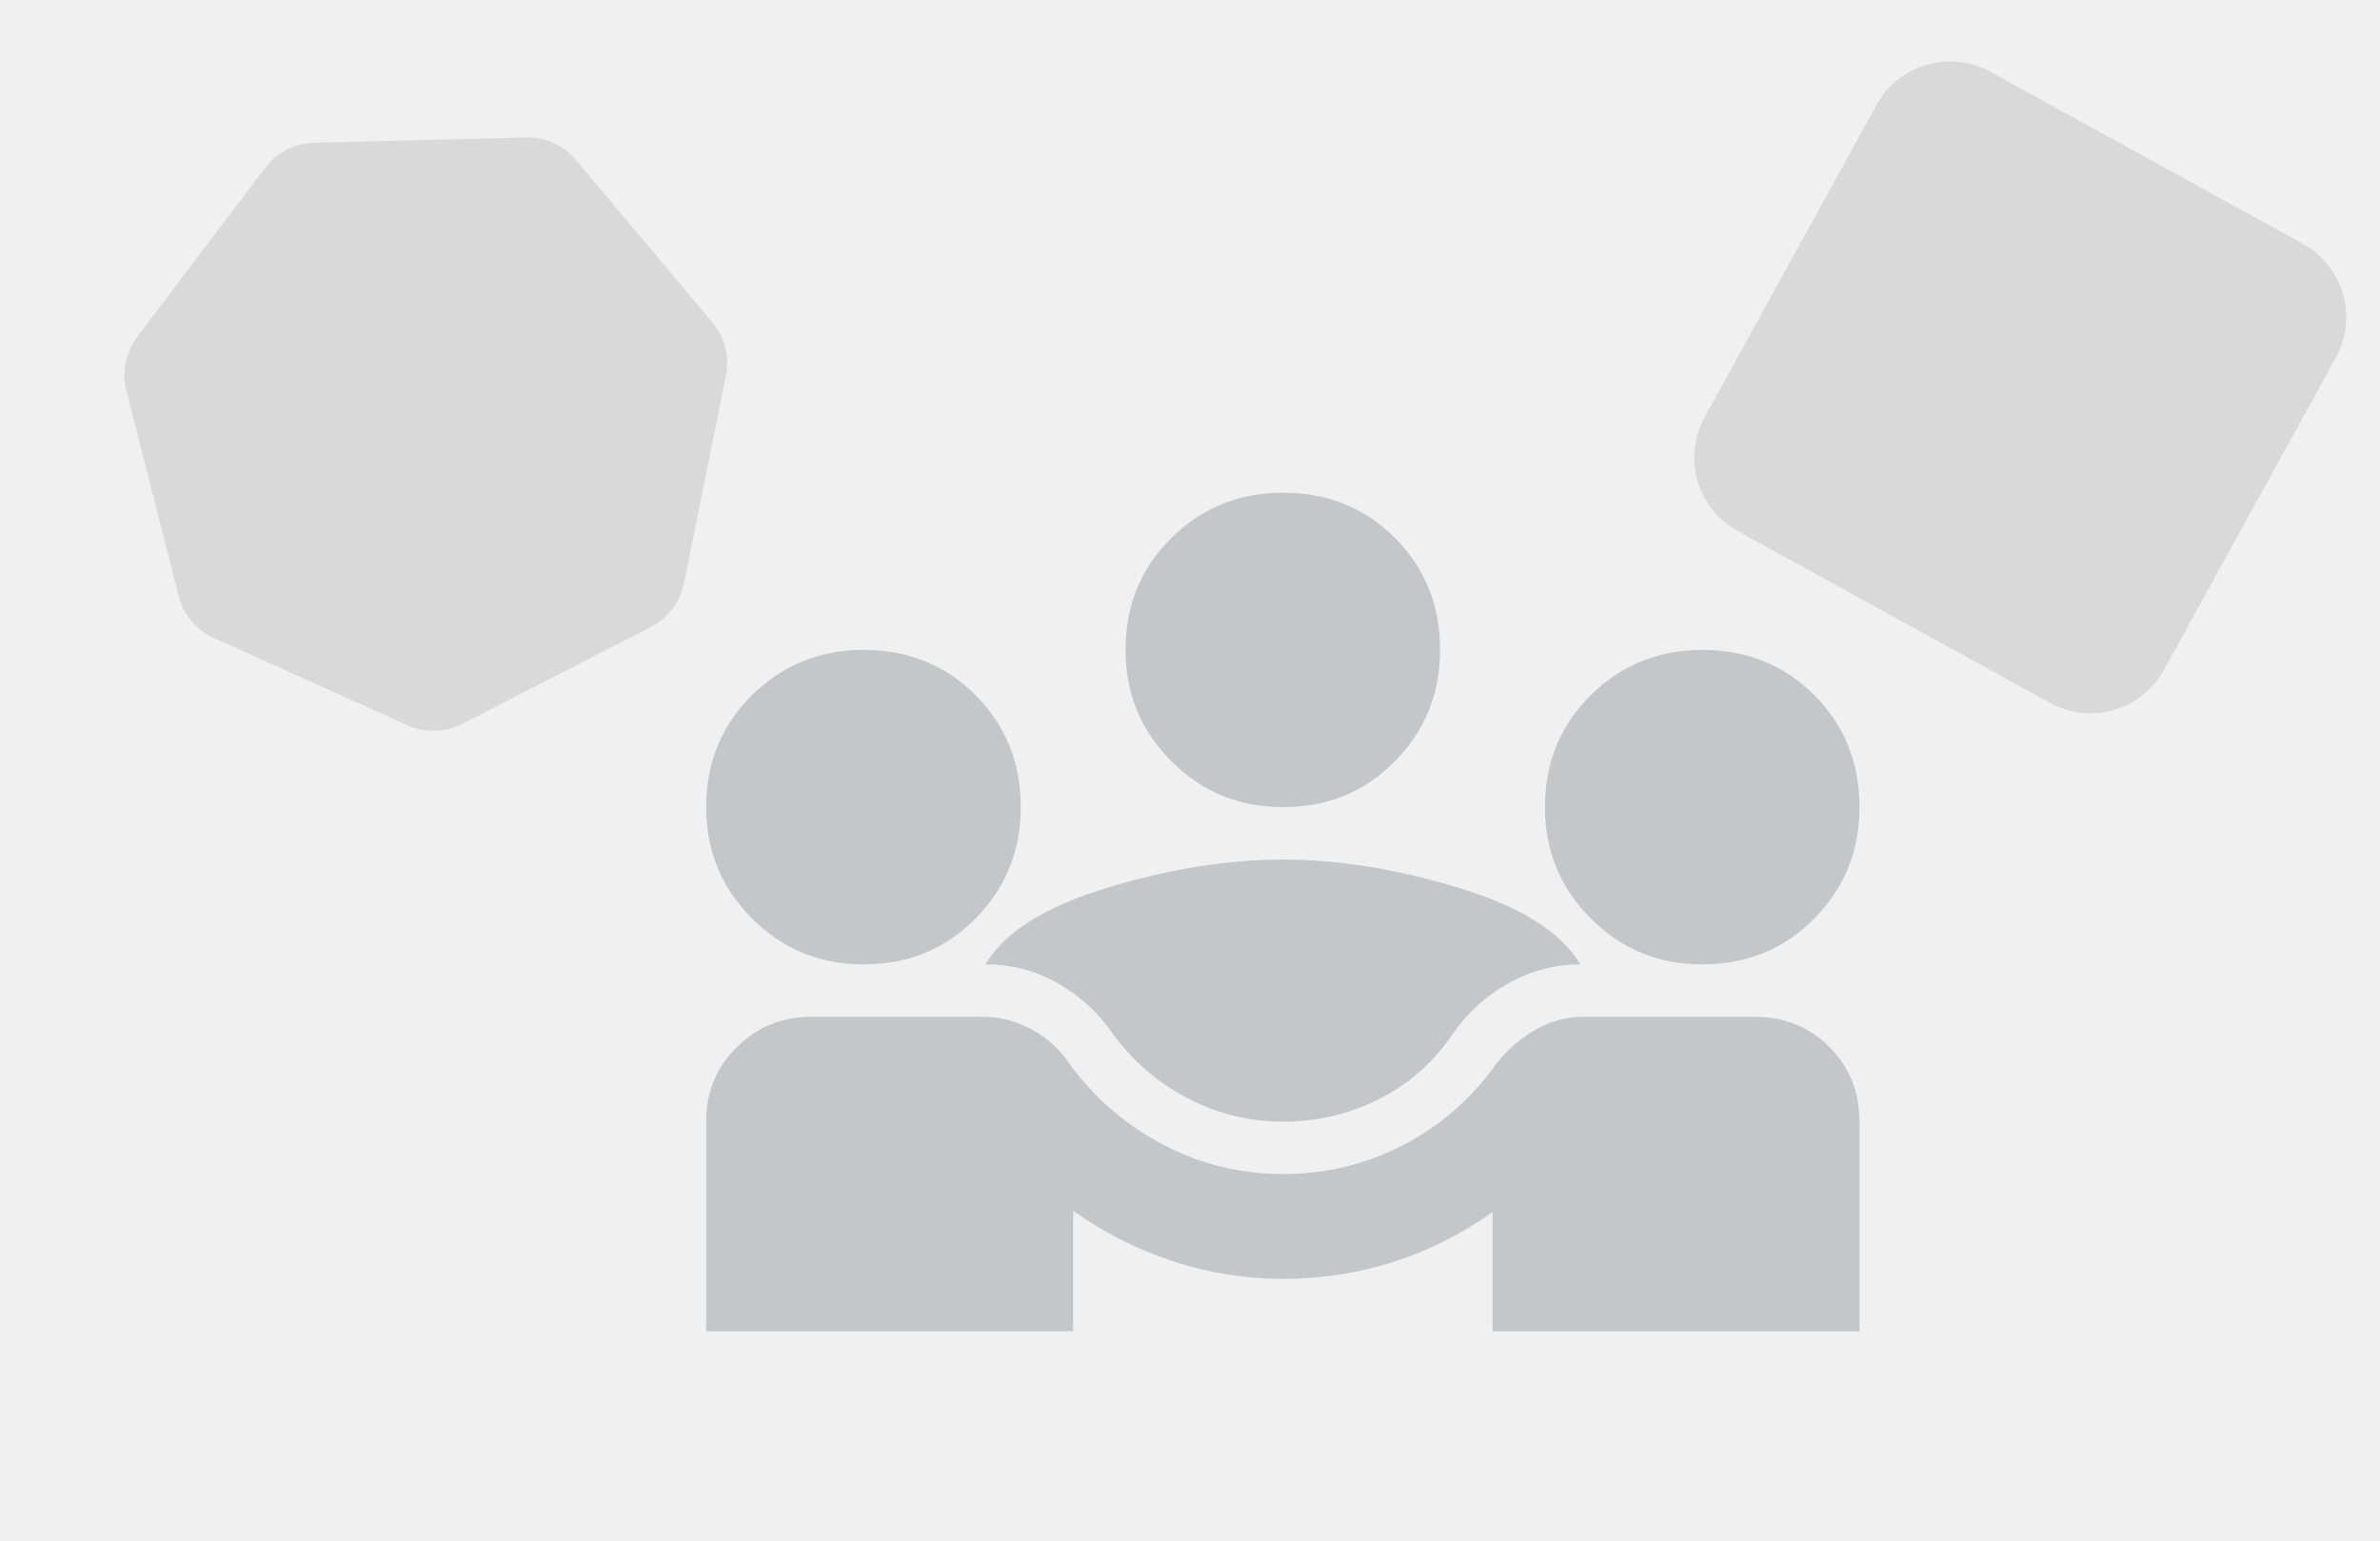
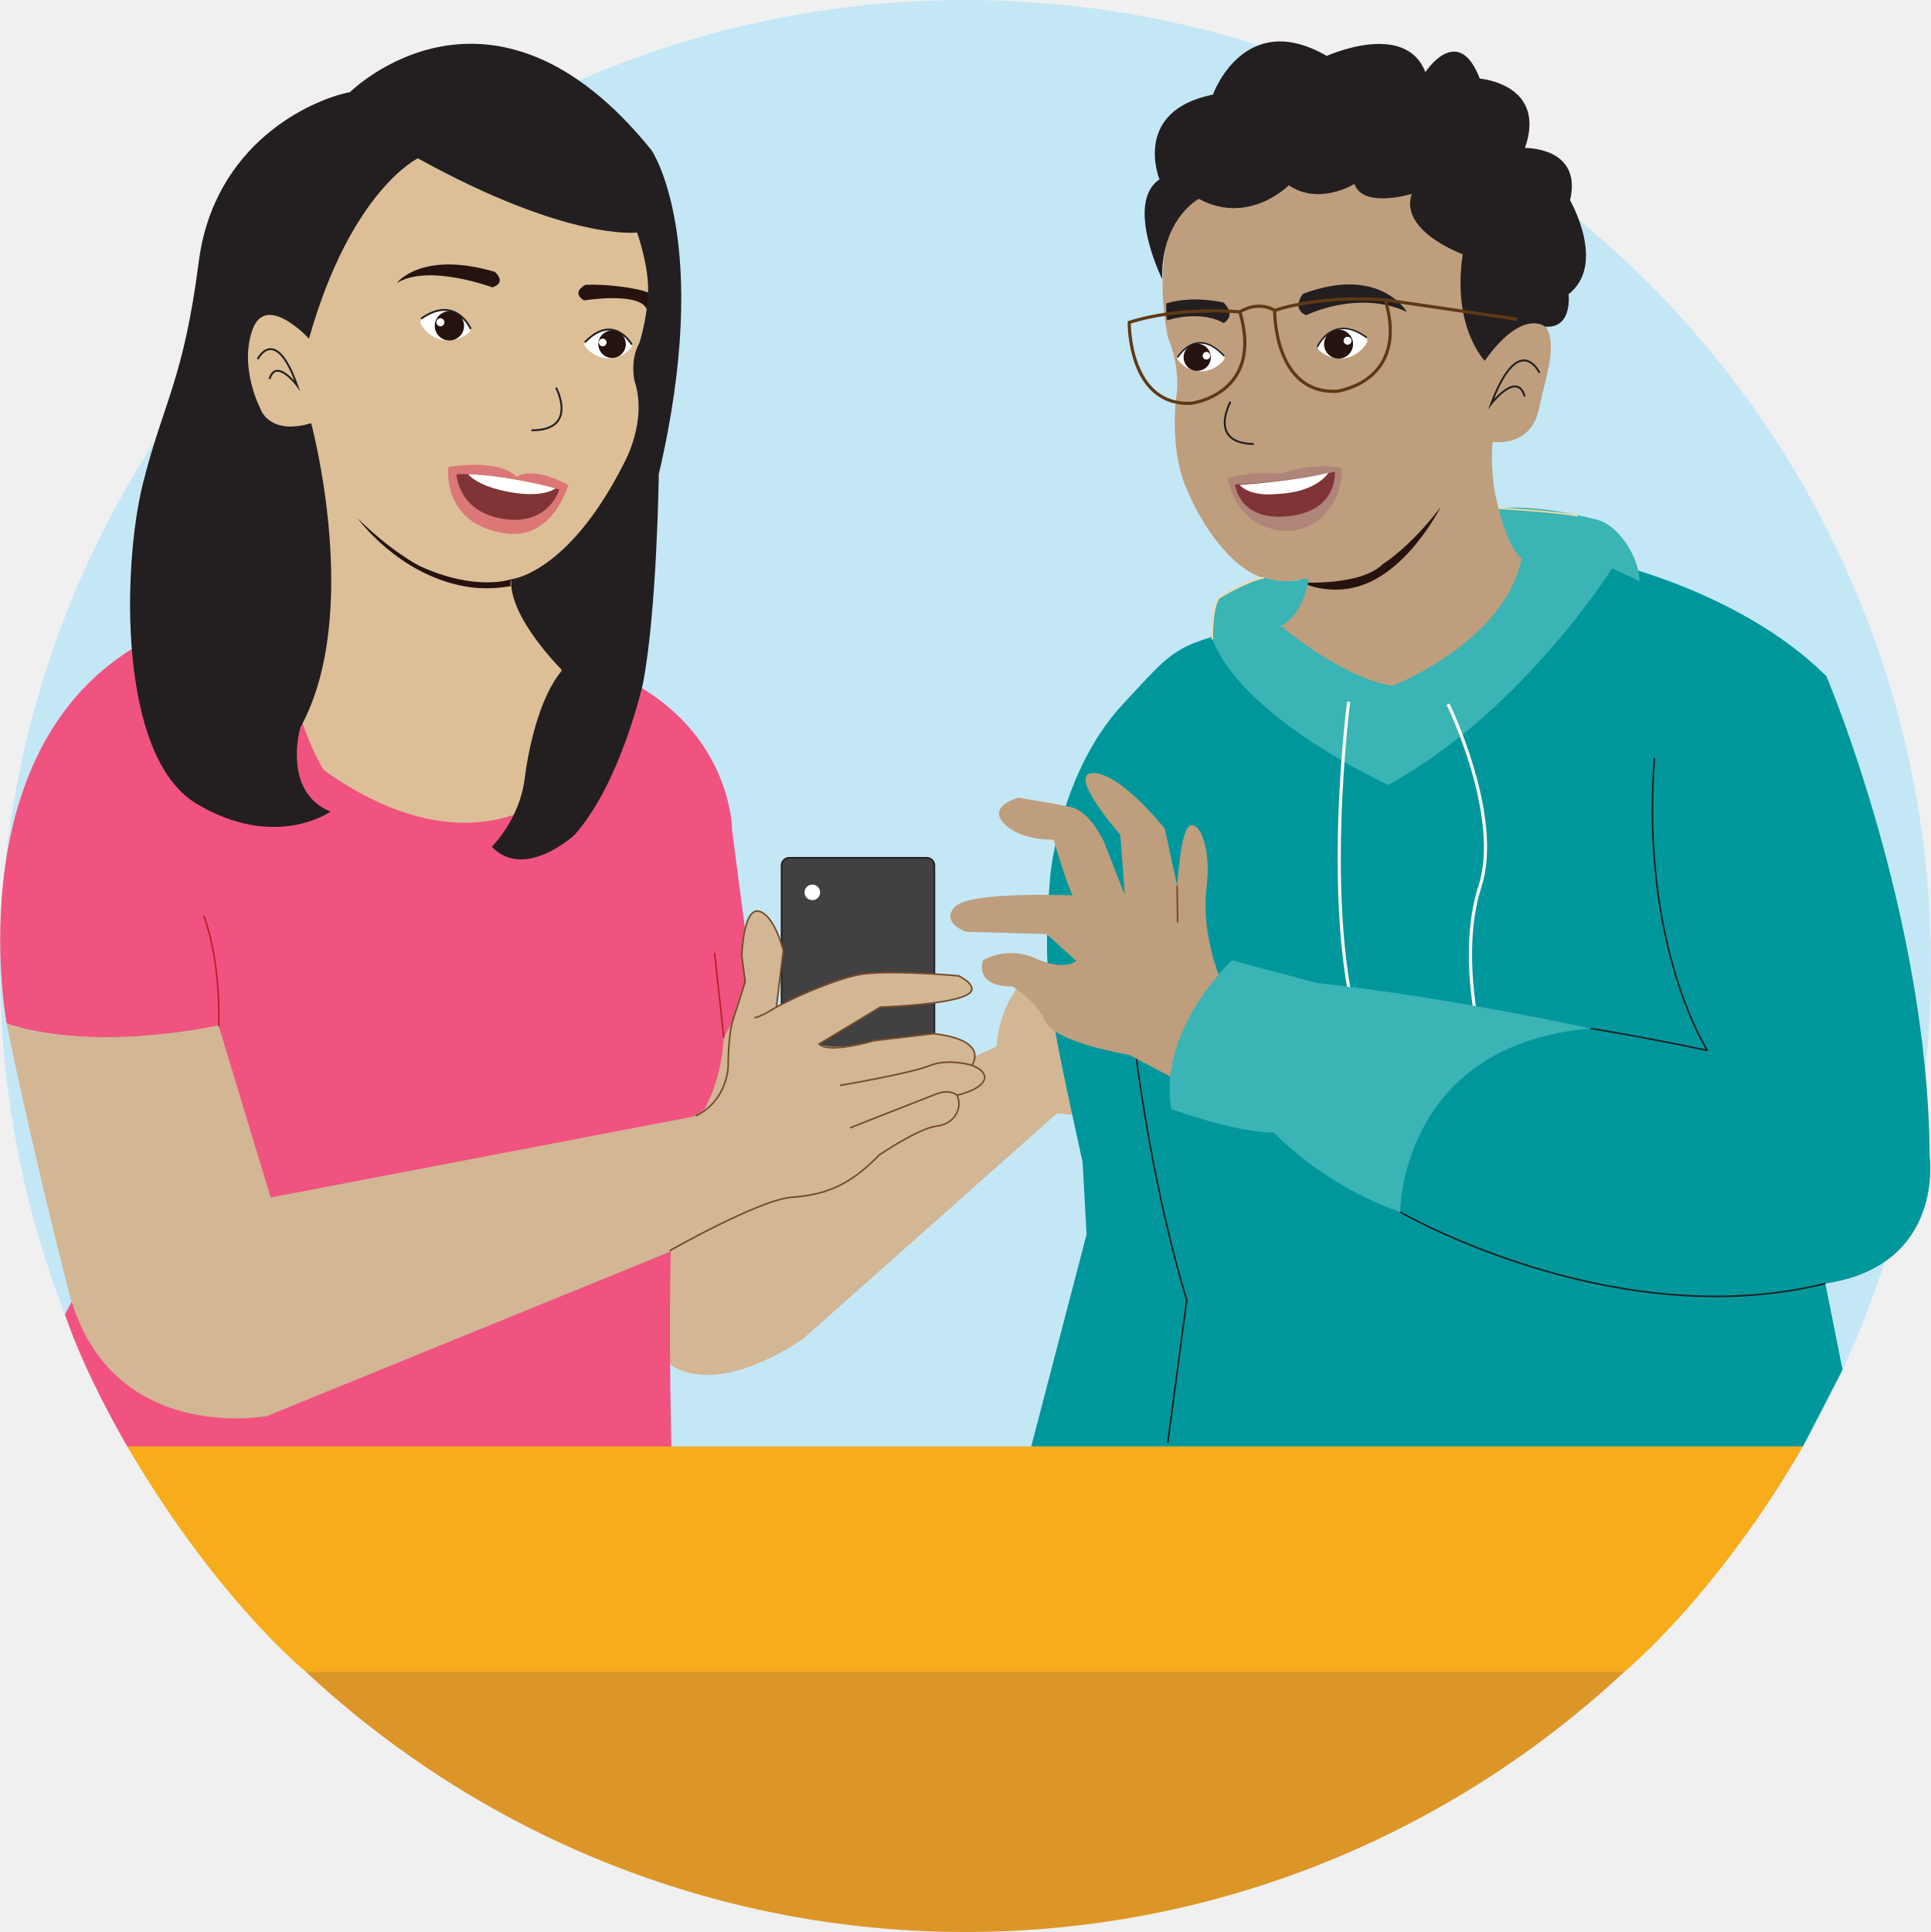
- <svg xmlns="http://www.w3.org/2000/svg" width="227" height="147" viewBox="0 0 227 147" fill="none">
-   <mask id="mask0_390_7146" style="mask-type:alpha" maskUnits="userSpaceOnUse" x="62" y="27" width="121" height="121">
-     <rect x="62.355" y="27" width="120" height="120" fill="#D9D9D9" />
-   </mask>
-   <g mask="url(#mask0_390_7146)">
-     <path d="M67.356 127V107C67.356 104.167 68.335 101.792 70.293 99.875C72.251 97.959 74.606 97 77.356 97H93.731C95.397 97 96.981 97.417 98.481 98.25C99.981 99.084 101.189 100.208 102.105 101.625C104.522 104.875 107.501 107.417 111.043 109.25C114.585 111.083 118.355 112 122.355 112C126.439 112 130.251 111.083 133.793 109.25C137.335 107.417 140.272 104.875 142.605 101.625C143.689 100.208 144.96 99.084 146.418 98.25C147.876 97.417 149.397 97 150.98 97H167.355C170.189 97 172.564 97.959 174.48 99.875C176.397 101.792 177.355 104.167 177.355 107V127H142.355V115.625C139.439 117.708 136.293 119.292 132.918 120.375C129.543 121.458 126.022 122 122.355 122C118.772 122 115.272 121.438 111.855 120.313C108.439 119.188 105.272 117.583 102.355 115.5V127H67.356ZM122.355 107C119.189 107 116.189 106.271 113.355 104.813C110.522 103.354 108.147 101.333 106.23 98.75C104.814 96.667 103.043 95.021 100.918 93.813C98.793 92.604 96.481 92 93.981 92C95.814 88.917 99.689 86.479 105.605 84.688C111.522 82.896 117.105 82 122.355 82C127.605 82 133.189 82.896 139.105 84.688C145.022 86.479 148.897 88.917 150.73 92C148.314 92 146.022 92.604 143.855 93.813C141.689 95.021 139.897 96.667 138.48 98.75C136.647 101.417 134.314 103.458 131.48 104.875C128.647 106.292 125.605 107 122.355 107ZM82.356 92C78.189 92 74.647 90.542 71.731 87.625C68.814 84.709 67.356 81.167 67.356 77C67.356 72.75 68.814 69.188 71.731 66.313C74.647 63.438 78.189 62 82.356 62C86.606 62 90.168 63.438 93.043 66.313C95.918 69.188 97.356 72.75 97.356 77C97.356 81.167 95.918 84.709 93.043 87.625C90.168 90.542 86.606 92 82.356 92ZM162.355 92C158.189 92 154.647 90.542 151.73 87.625C148.814 84.709 147.355 81.167 147.355 77C147.355 72.75 148.814 69.188 151.73 66.313C154.647 63.438 158.189 62 162.355 62C166.605 62 170.168 63.438 173.043 66.313C175.918 69.188 177.355 72.75 177.355 77C177.355 81.167 175.918 84.709 173.043 87.625C170.168 90.542 166.605 92 162.355 92ZM122.355 77C118.189 77 114.647 75.542 111.73 72.625C108.814 69.709 107.355 66.167 107.355 62C107.355 57.75 108.814 54.188 111.73 51.313C114.647 48.438 118.189 47 122.355 47C126.605 47 130.168 48.438 133.043 51.313C135.918 54.188 137.355 57.75 137.355 62C137.355 66.167 135.918 69.709 133.043 72.625C130.168 75.542 126.605 77 122.355 77Z" fill="#C4C7C9" />
+ <svg xmlns="http://www.w3.org/2000/svg" id="Layer_1" data-name="Layer 1" viewBox="0 0 1220 1220.49">
+   <defs>
+     <style>
+       .cls-1 {
+         fill: #00979c;
+       }
+ 
+       .cls-2 {
+         fill: #f6ac1b;
+       }
+ 
+       .cls-3 {
+         fill: #f05380;
+       }
+ 
+       .cls-4 {
+         fill: #fff;
+       }
+ 
+       .cls-5 {
+         fill: #803435;
+       }
+ 
+       .cls-6 {
+         fill: #ae8578;
+       }
+ 
+       .cls-7 {
+         fill: #be9e7d;
+       }
+ 
+       .cls-8 {
+         fill: #c4e7f6;
+       }
+ 
+       .cls-9 {
+         fill: #dcbf97;
+       }
+ 
+       .cls-10 {
+         fill: #d3b694;
+       }
+ 
+       .cls-11 {
+         fill: #db7777;
+       }
+ 
+       .cls-12 {
+         fill: #dc9627;
+       }
+ 
+       .cls-13 {
+         fill: #231f20;
+       }
+ 
+       .cls-14 {
+         fill: #3ab4b4;
+       }
+ 
+       .cls-15 {
+         fill: #26130f;
+       }
+ 
+       .cls-16 {
+         fill: #414042;
+       }
+ 
+       .cls-16, .cls-17, .cls-18, .cls-19, .cls-20, .cls-21, .cls-22, .cls-23, .cls-24, .cls-25 {
+         stroke-miterlimit: 10;
+       }
+ 
+       .cls-16, .cls-19, .cls-24, .cls-25 {
+         stroke: #231f20;
+       }
+ 
+       .cls-17, .cls-18 {
+         stroke-width: 2px;
+       }
+ 
+       .cls-17, .cls-18, .cls-19, .cls-20, .cls-21, .cls-22, .cls-23, .cls-24, .cls-25 {
+         fill: none;
+       }
+ 
+       .cls-17, .cls-20 {
+         stroke: #603913;
+       }
+ 
+       .cls-18 {
+         stroke: #fff;
+       }
+ 
+       .cls-21 {
+         stroke: #754c29;
+       }
+ 
+       .cls-22 {
+         stroke: #be1e2d;
+       }
+ 
+       .cls-23 {
+         stroke: #f7d9a4;
+       }
+ 
+       .cls-24 {
+         stroke-width: 1.2px;
+       }
+ 
+       .cls-25 {
+         stroke-width: 1.2px;
+       }
+     </style>
+   </defs>
+   <circle class="cls-8" cx="610" cy="610" r="610" />
+   <g>
+     <rect class="cls-16" x="493.78" y="541.88" width="96.57" height="124.16" rx="4.84" ry="4.84" transform="translate(1084.14 1207.92) rotate(-180)" />
+     <path class="cls-10" d="M475.27,621.77s9.16,96.03,16.05,102.79l138.37-63.48s1.19-45.98,42.55-56.63c0,0,11.22-1.79,23.52-18.1,12.3-16.31,34.81-12.88,34.81-12.88,0,0,11.04,4.61-.91,20.07-11.95,15.46-29.01,13.32-36.35,29.7l125.27,6.96s20.32,1.51,18.5,14.21c-1.82,12.71-27.16,4.11-27.16,4.11l-42.71,21.05s-27.3,41.46-99.4,33.77l-160.29,142.34s-51.5,37.12-82.99,16.98l-81.6-82.24s13.3-37.63-3.65-73.68l135.98-84.98Z" />
+     <path class="cls-9" d="M202.36,265.4s-1.76,65.01-23.89,101.01c0,0-38.53,176.66,106.06,199.66,0,0,111.94-15.4,64.12-163.99,0,0-24.82-13.51-22.17-38.86,2.81-26.84,3.4,.89,3.4,.89l-127.52-98.71" />
+     <path class="cls-9" d="M195.21,213.97s18.62-135.13,140.83-133.15c0,0,102.62,11.27,67.78,136.07,0,0-5.21,13.19-2.92,23.9,0,0,10.8,17.13-8.15,55.32-18.95,38.19-45.43,58.97-45.43,58.97,0,0-16.05,14.8-46.28,12.25,0,0-24.17,.63-49.51-19.31,0,0-62.28-40.9-54.93-80.7,0,0-31.76,17-40.52-31.76,0,0-5.28-66.84,39.13-21.6Z" />
+     <path class="cls-3" d="M41.06,830.3l97.07-182.38c-86.44,17.5-133.94-1.35-133.94-1.35,0,0-34.52-185.78,97.3-246.33,51.04-23.44,79.99-30.63,79.99-30.63-7.19,70.25,23.12,116.92,23.12,116.92,91.01,64.84,144.77,14.74,144.77,14.74,9.96-28.13,3.57-102.79,3.57-102.79,18.26,12.33,41.11,29.95,41.11,29.95,69,33.93,68.53,96.36,68.53,96.36l12.69,96.98-17.98,33.88c-3.2,49.12-30.54,67.15-30.54,67.15-7.84,102.42,.05,270.99,.05,270.99-57.37,42.26-170.79,39.5-170.79,39.5-99.34-20.21-175.6-119.52-175.6-119.52,0,0-26.76-45.34-39.35-83.47Z" />
+     <path class="cls-15" d="M311.05,181.54s-40.66-15.18-60.42-2.66c0,0,15.34-20.87,61.99-7.15,0,0,7.98,6.76-1.57,9.81Z" />
+     <path class="cls-15" d="M410.78,185.88c-.51-2.3-21.15-6.51-40.84-5.98,0,0-9.44,4.49-1,9.88,0,0,36.47-5.87,39.89,6.2,0,0,3.2-4.43,1.94-10.11Z" />
+     <path class="cls-24" d="M351.32,244.91s14.38,27-15.54,26.93" />
+     <path class="cls-24" d="M162.81,226.84s11.07-22.16,24.95,16.76c0,0-13.35-17.93-17.47-4.17" />
+     <path class="cls-15" d="M323.04,365.91s-22.28,8.07-58.11-8.45c0,0-17.67-8.92-38.9-29.94,0,0,25.37,35.41,67.96,42.97,0,0,13.35,2.77,29.14-.35,0,0-1.25-.11-.09-4.23Z" />
+     <path class="cls-13" d="M264.02,100.05s-42.23,19.94-68.81,113.92c0,0-27.34-29.9-35.82-5.35-8.36,24.17,5.23,49.76,5.23,49.76,0,0,5.34,16.86,31.98,8.96,0,0,32.66,120.76-6.88,192.33,0,0-11.74,40.4,19.11,53.04,0,0-34.71,24.79-84.6-4.96-49.89-29.74-46.87-150.48-33.97-202.11,12.9-51.63,25.67-65.44,35.28-140.11,9.6-74.67,70.53-102.39,95.64-107.36,0,0,89.21-88.91,190.54,36.83,0,0,38.91,57.3,4.5,204.59,0,0-1.06,85.83-10.03,132.36,0,0-13.97,62.67-43.17,95.46,0,0-31.55,29.18-52.3,7.48,0,0,17.5-17.03,20.71-42.68,2.21-17.68,9.01-51.62,23.74-68.8,0,0-34.22-33.81-32.11-57.5,0,0,35.82-3.38,70.95-72.86,0,0,15.41-26.9,6.91-52.26,0,0-3.13-12.92,2.92-23.9,0,0,4.9-14.49,5.61-31.62,.71-17.13-6.95-38.38-6.95-38.38,0,0-43.36,5.66-138.44-46.84Z" />
+     <g>
+       <path class="cls-4" d="M265.6,203.06s.05-.9,.76-1.6c2.37-2.33,7.75-6.62,15.73-6.09,8.94,.59,13.31,9.31,14.79,12.41,.26,.54,.2,.99,.2,.99,0,0,0,.5-.33,.83-1.54,1.56-6.6,5.87-15.07,5.44-5.04-.25-11.94-3.43-15.87-10.55-.27-.5-.26-1.1-.22-1.43Z" />
+       <circle class="cls-15" cx="283.94" cy="205.85" r="9.26" />
+       <circle class="cls-4" cx="278.23" cy="203.59" r="2.54" />
+       <path class="cls-25" d="M297.43,207.83s-9.47-22.05-31.41-6.47" />
+     </g>
+     <g>
+       <path class="cls-4" d="M369.26,217.49s-.08-.84,.48-1.6c1.87-2.5,6.26-7.26,13.76-7.92,8.4-.73,13.71,6.75,15.53,9.43,.31,.46,.33,.89,.33,.89,0,0,.07,.47-.18,.82-1.2,1.67-5.29,6.4-13.23,7.22-4.73,.48-11.59-1.48-16.27-7.55-.33-.42-.4-.99-.41-1.3Z" />
+       <circle class="cls-15" cx="386.71" cy="217.44" r="8.68" />
+       <circle class="cls-4" cx="380.81" cy="216.33" r="2.43" />
+       <path class="cls-25" d="M399.19,217.68s-11.43-20.4-29.69-1.42" />
+     </g>
+     <path class="cls-22" d="M138.03,652.84s2.76-41.77-9.36-74.48" />
+     <line class="cls-22" x1="457.29" y1="655.65" x2="451.46" y2="601.83" />
+     <path class="cls-11" d="M283.29,295.06s31.16-5.87,43.1,6.12c0,0,9.38-7.29,32.65,5.19,0,0-9.56,34.44-38.85,30.66-41.8-5.4-36.9-41.97-36.9-41.97Z" />
+     <path class="cls-5" d="M288.47,299.69s.8,23.77,29.68,28.14c28.87,4.38,35.2-18.66,35.2-18.66,0,0-46.53-11.33-64.88-9.48Z" />
+     <path class="cls-4" d="M295.73,299.54s5.79,7.98,27.93,11.6c20.4,3.33,27.27-2.63,27.27-2.63,0,0-29.56-8.11-55.21-8.96Z" />
+     <path class="cls-20" d="M491.42,723.9s-16.91,16.55-14.14,42.15" />
+     <path class="cls-10" d="M476.13,769.25l-307.54,125.33s-100.2,18.86-125.31-79.36c-25.1-98.22-39.09-168.65-39.09-168.65,0,0,44.52,18.47,133.94,1.35l32.86,108.56,266.27-50.95" />
+     <path class="cls-10" d="M437.26,705.53s22.62-9.49,22.62-35.02,10.94-50.34,10.94-50.34c0,0-6.57-32.1,4.38-42.32,10.94-10.21,19.7,22.62,19.7,22.62l-4.38,35.75s43.78-21.89,64.21-21.89,51.07,2.19,51.07,2.19c0,0,17.51,8.03,2.19,13.13-15.32,5.11-51.8,6.57-51.8,6.57l-38.67,23.35s7.3,3.65,24.81,0c17.51-3.65,47.43-6.57,47.43-6.57,0,0,26.27,2.92,26.27,13.13,0,0-.16,5.26-1.96,6.83,0,0,8.79,6.08,7.44,9.92s-16.9,9.01-16.9,9.01c0,0,7.81,13.04-12.69,19.47-20.5,6.43-36.18,18.09-36.18,18.09,0,0-22.11,26.13-55.88,26.93,0,0-16.88,2.81-23.72,12.86" />
+     <path class="cls-21" d="M530.76,685.66s45.14-7.68,56.67-12.49c11.53-4.8,26.62-.21,26.62-.21,0,0,11.93-15.83-24.3-19.97l-37.55,4.45s-28.42,8.44-34.68,2.11l38.67-23.35s56.84-1.69,57.78-11.05c0,0,1.22-3.73-8.17-8.65,0,0-36.99-3.52-58.51-1.41-21.52,2.11-56.77,21.11-56.77,21.11" />
+     <path class="cls-21" d="M537.08,712.48s45.46-17.91,54.41-21.35,13.1,.76,13.1,.76c0,0,13.61-2.86,16.9-9.01s-7.44-9.92-7.44-9.92" />
+     <path class="cls-21" d="M476.64,642.85c3.42,0,13.88-6.64,13.88-6.64l4.38-35.75s-5.54-22.57-15.47-24.8-10.78,28.23-10.78,28.23c0,0,1.31,9.99,2.17,16.27,0,0-5.67,18.19-7.41,23.03-3.47,9.68-3.34,30.25-3.34,30.25,0,0-.25,21.84-20.6,31.52" />
+     <path class="cls-21" d="M423.02,790.15s56.68-32.19,76.82-33.76c20.14-1.57,35.62-6.07,55.88-26.93,0,0,24.91-16.87,36.18-18.09,11.27-1.21,16.62-11.76,12.69-19.47" />
+     <circle class="cls-4" cx="513.22" cy="563.73" r="4.93" />
  </g>
-   <rect x="182.838" y="3" width="50" height="50" rx="8" transform="rotate(28.8233 182.838 3.00012)" fill="#D9D9D9" />
-   <path d="M25.306 15.993C26.408 14.537 28.113 13.663 29.939 13.617L50.186 13.11C52.012 13.064 53.759 13.852 54.932 15.251L67.953 30.765C69.127 32.164 69.6 34.021 69.239 35.81L65.228 55.663C64.866 57.453 63.709 58.981 62.084 59.814L44.062 69.056C42.437 69.89 40.521 69.938 38.857 69.187L20.394 60.859C18.73 60.108 17.498 58.64 17.047 56.87L12.047 37.243C11.596 35.474 11.976 33.595 13.078 32.14L25.306 15.993Z" fill="#D9D9D9" />
+   <g>
+     <path class="cls-7" d="M943.74,273.52s-7.88,42.14,17.62,79.28c0,0,22.76,144.19-86.22,168.8,0,0-83.83-47.06-62.66-143.91l131.25-104.16Z" />
+     <path class="cls-1" d="M1153.24,810.84l10.88,54.41-25.03,48.54h-487.58l34.98-133.99-2.5-45.47c-19.99-92.62-26.33-113.62-20.38-181.57,0,0,5.96-65.16,45.89-107.98,31.6-33.89,31.27-36.87,77.47-48,0,0,18.32,49.78,87.14,90.42,0,0,66.95-29.07,134.41-133.88,0,0,88.92,17.78,145.4,73.84,0,0,64.2,151.12,65.24,303.11,0,0,9.9,69.27-65.92,80.56" />
+     <path class="cls-7" d="M749.65,123.35s-23.71,26.37-11.81,89.75c0,0,7.22,15.68,5.79,34.29,0,0-5.53,33,5.43,59.9,14.88,36.54,35.52,50.65,35.52,50.65,0,0,15.91,13.48,35.45,8.17,0,0,30.98,7.8,56.03-11.29,25.05-19.09,66.24-75.76,66.24-75.76,0,0,24.79,4.61,30.08-20.98,5.28-25.59,14.72-45.61-1.92-59.03-16.65-13.42-32.41,28.57-32.41,28.57,0,0-11.32-11.64-9.9-30.25,0,0,4.73-37.49-20.58-78.94,0,0-70.62-23.96-157.91,4.92Z" />
+     <path class="cls-6" d="M847.51,295.61s-17.79-3.92-37.96,3.65c0,0-18.15-2.09-33.93,2.81,0,0,4.17,28.68,31.73,32.82,27.57,4.14,42.06-22.48,40.16-39.28Z" />
+     <path class="cls-5" d="M843.35,298.01s2.36,25.49-30.8,28.23c-30.12,2.49-32.23-20.19-32.23-20.19,0,0,34.05-1.27,63.03-8.04Z" />
+     <path class="cls-13" d="M825.21,199.16s32.62-16.38,63.63-2.15c0,0-17.14-29.69-65.67-11.37,0,0-7.49,9.33,2.04,13.52Z" />
+     <path class="cls-13" d="M737.7,202.25c23.18-6.61,35.41,1.88,35.41,1.88,8.48-5.47-.19-13.1-.19-13.1-15.41-3-27.17-2.07-36.04,.62,0,0-.44,10.96,.83,10.6Z" />
+     <path class="cls-4" d="M839.26,298.71s-7.24,12.49-33.01,13.37c0,0-15.76,2.1-23.09-5.76,0,0,33.13-2.02,56.1-7.61Z" />
+     <path class="cls-15" d="M822.16,367.89s37.27,2.57,51.68-11.66c0,0,17.26-10.63,36.38-35.97,0,0-22.16,44.36-55.82,51.12,0,0-15.76,4.11-32.23-3.49,0,0,.94,3.61,0,0Z" />
+     <path class="cls-14" d="M798.63,364.89s12.09,4.53,24.5,.78l3.76,.24s-2.95,21.94-17.68,29.49c0,0,38.71,33,70.54,37.85,0,0,70.89-27.39,81.61-80.46,0,0-7.94-4.92-14.6-31.76,0,0,23.54-2.99,62.77,7.43,11.85,3.15,25.69,21.32,26.34,38.65l-17.33-8.06s-57.09,90.9-141.49,136.75c0,0-90.96-41.22-111.13-91.9,0,0,12.05-4.43,0,0,0,0-1.32-12.77,4.19-26.19,0,0,13.05-9.58,28.52-12.83Z" />
+     <path class="cls-18" d="M914.9,444.85s34.56,70.67,20.1,115.21c-14.45,44.54,1.89,103.67,1.89,103.67" />
+     <path class="cls-18" d="M852.07,443.31s-17.4,133.52,7.35,211.49" />
+     <path class="cls-13" d="M938.05,227.92s-20.87-21.36-13.87-67.34c0,0-40.23-14.37-32.22-38.12,0,0-30.78,9.47-36.23-6.24,0,0-22.12,13.86-41.47,.84,0,0-25.25,25.6-56.84,8.56,0,0-23.9,12.56-23.18,50.69,0,0-23.71-48.08-1.69-62.99,0,0-17.69-43.17,33.78-53.58,0,0,19.56-54.72,71.9-24.41,0,0,49.63-22.57,62.31,10.24,0,0,20.63-31.72,34.39,4.08,0,0,42.64,3.4,28.54,43.81,0,0,36.49-.71,28.48,33.04,0,0,23.27,40.4-.91,59.33,0,0,2.66,22.1-14.92,20.47,0,0-14.27-11.9-38.08,21.62Z" />
+     <path class="cls-24" d="M972.64,235.48s-12.82-27.03-30.54,19.63c0,0,16.56-21.32,21.2-4.6" />
+     <path class="cls-17" d="M875.28,189.45s-37.67-3.68-69.94,6.63c0,0-.74,52.71,39.04,51.12,0,0,46.25-5.52,30.89-57.75Z" />
+     <path class="cls-17" d="M783.38,197.04s-37.67-3.68-69.94,6.63c0,0-.74,52.71,39.04,51.12,0,0,46.25-5.52,30.89-57.75Z" />
+     <path class="cls-17" d="M783.38,197.04s10.77-7.46,21.97-.97" />
+     <line class="cls-17" x1="875.28" y1="189.45" x2="958.62" y2="201.68" />
+     <path class="cls-24" d="M777.44,253.8s-14.63,26.17,14.69,26.7" />
+     <g>
+       <path class="cls-4" d="M863.89,214.97s-.03-.89-.72-1.6c-2.29-2.35-7.53-6.7-15.43-6.34-8.85,.4-13.35,8.94-14.88,11.98-.26,.52-.22,.97-.22,.97,0,0,0,.49,.3,.83,1.49,1.58,6.4,5.94,14.79,5.69,4.99-.15,11.87-3.15,15.9-10.12,.28-.48,.28-1.09,.25-1.41Z" />
+       <circle class="cls-15" cx="845.71" cy="217.37" r="9.16" />
+       <circle class="cls-4" cx="851.4" cy="215.24" r="2.51" />
+       <path class="cls-19" d="M832.32,219.05s9.81-21.61,31.19-5.76" />
+     </g>
+     <g>
+       <path class="cls-4" d="M773.65,226.11s.1-.83-.44-1.59c-1.79-2.51-6.04-7.31-13.44-8.1-8.29-.89-13.69,6.4-15.55,9.01-.32,.45-.34,.87-.34,.87,0,0-.08,.46,.17,.81,1.16,1.68,5.11,6.44,12.94,7.4,4.66,.57,11.49-1.23,16.24-7.13,.33-.41,.41-.97,.43-1.27Z" />
+       <circle class="cls-15" cx="756.39" cy="225.71" r="8.59" />
+       <circle class="cls-4" cx="762.25" cy="224.73" r="2.41" />
+       <path class="cls-19" d="M744.04,225.69s11.71-19.95,29.38-.81" />
+     </g>
+     <path class="cls-19" d="M709.86,585.11s5.33,120.81,39.89,236.19" />
+     <path class="cls-19" d="M1078.72,663.58s-42.39-65.49-33.48-184.74" />
+     <path class="cls-19" d="M1004.99,649.71s28.86,4.49,73.72,13.87" />
+     <path class="cls-19" d="M884.65,765.72s135.06,78.13,268.58,45.12" />
+     <line class="cls-19" x1="749.76" y1="821.3" x2="737.79" y2="911.56" />
+     <path class="cls-23" d="M765.92,403.91s-.49-19.83,4.19-26.19c0,0,17.66-10.81,28.52-12.83" />
+     <path class="cls-23" d="M946.77,321.04s37.37,2.23,50.07,4.83" />
+     <path class="cls-7" d="M795.8,621.61l-25.21-4.1s-11.64-28.29-8.37-55.61c3.27-27.33-4.31-41.81-9.78-40.55-5.46,1.26-7.55,23.71-8.73,38.13l-7.8-35.94s-27.61-35.07-45.13-35.19c-17.51-.12,17.05,38.96,17.05,38.96l2.79,38.04-13.11-33.47s-8.63-19.44-21.2-22.09c-12.57-2.65-33.01-5.87-33.01-5.87,0,0-19.72,5.36-8.91,16.39,10.81,11.03,31.31,10.13,31.31,10.13,0,0,7.58,26.53,12.02,35.21,0,0-64.86-2.78-74.32,7.07-9.46,9.85,6.69,15.9,6.69,15.9l51.16,1.46,18.71,16.95s-7.25,6.78-25.65-1.55c-18.4-8.33-33.24,1.15-33.24,1.15,0,0-6.42,16.59,18.68,16.54,0,0,14.72,8.64,20.79,22.12,6.07,13.48,52.81,21.08,52.81,21.08l33.6,17.75" />
+     <path class="cls-14" d="M1004.99,649.71s-91.44-20.08-173.01-28.74l-53.52-14.26s-46.9,43.14-38.49,93.85c0,0,40.29,14.89,64.93,14.95,0,0,30.19,32.85,79.75,50.21,0,0-.29-105.53,120.34-116.01Z" />
+     <line class="cls-21" x1="743.71" y1="559.48" x2="744.01" y2="582.73" />
+   </g>
+   <path class="cls-2" d="M80.42,913.77c56.65,96.84,112.72,142.25,112.72,142.25h833.23s57.66-47.1,112.72-142.25" />
+   <path class="cls-12" d="M1026.37,1056.02c-108.96,101.59-255.68,164.47-416.41,164.47s-307.86-62.84-416.83-164.47" />
</svg>
